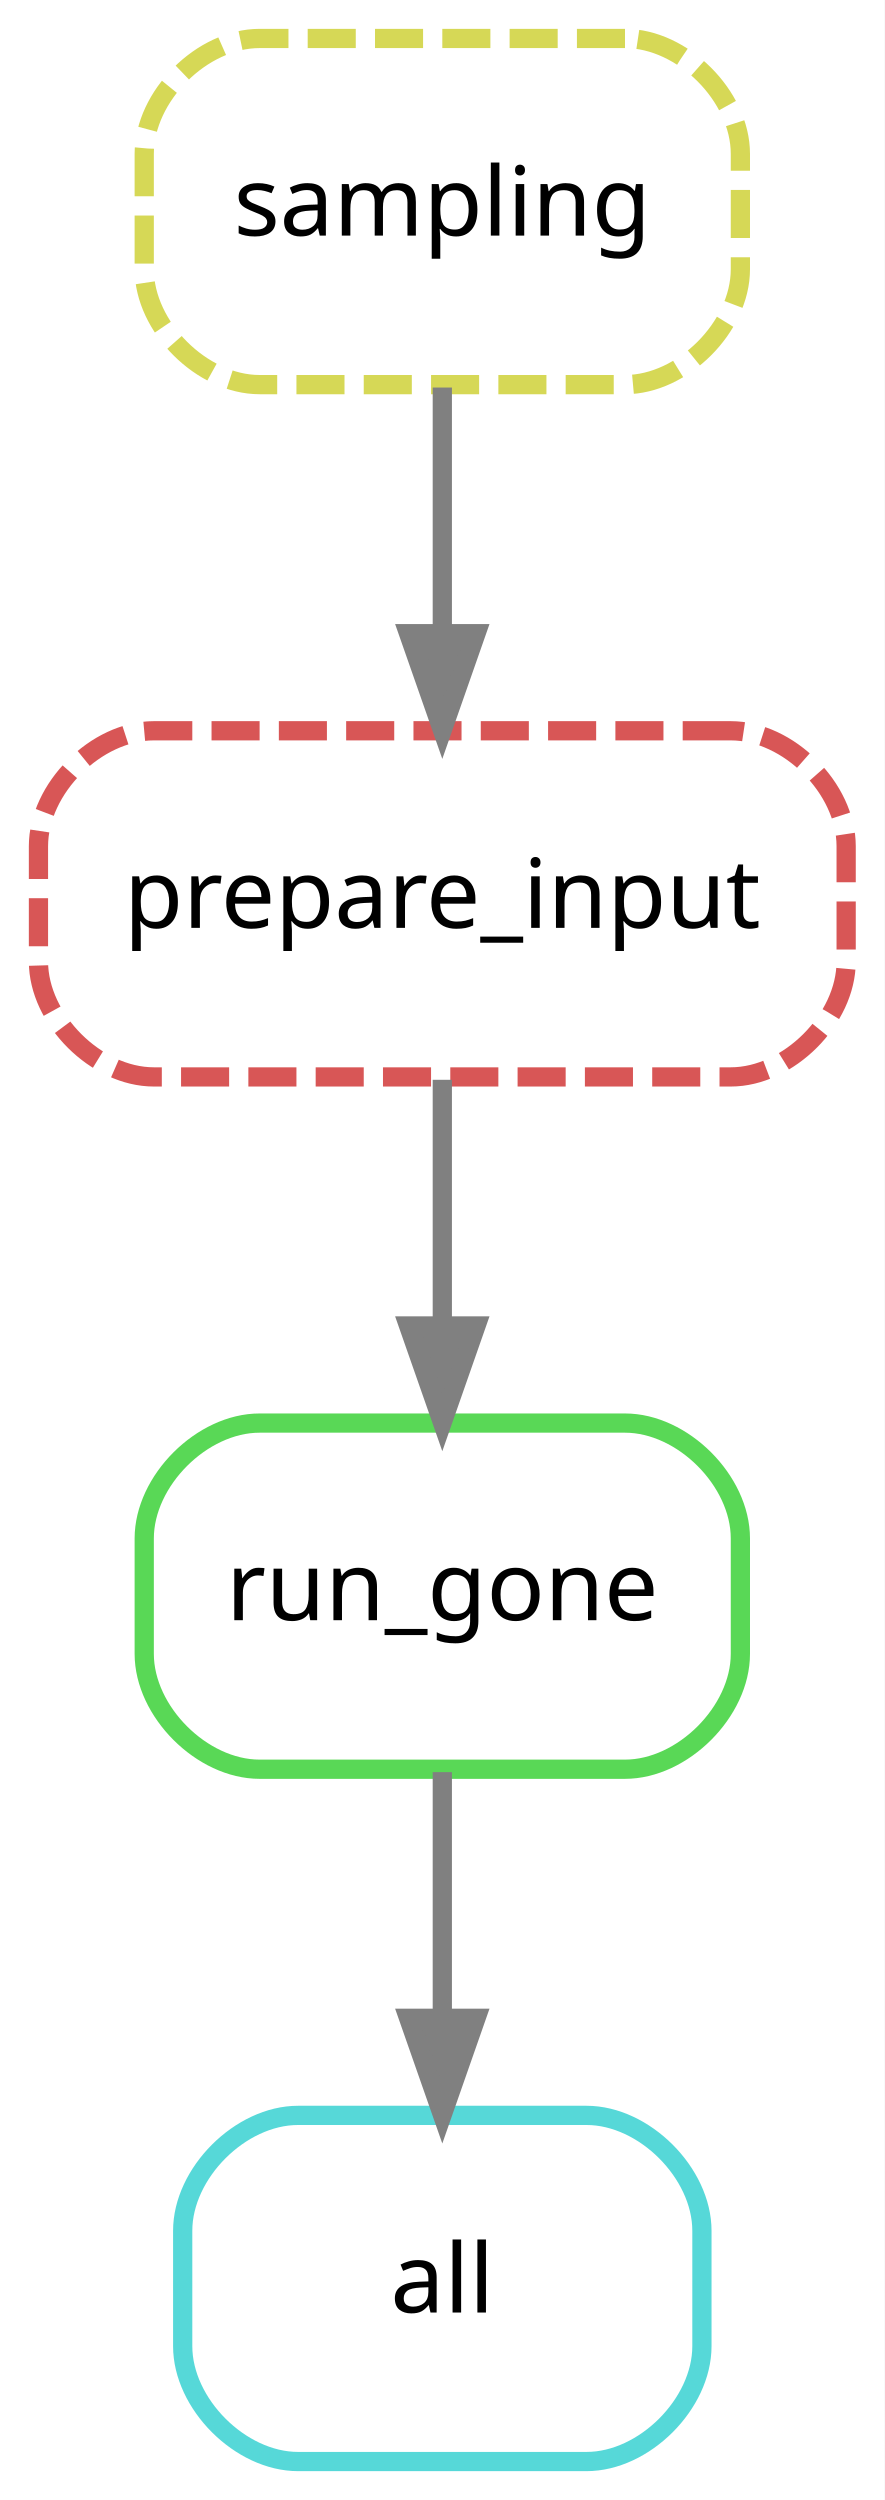
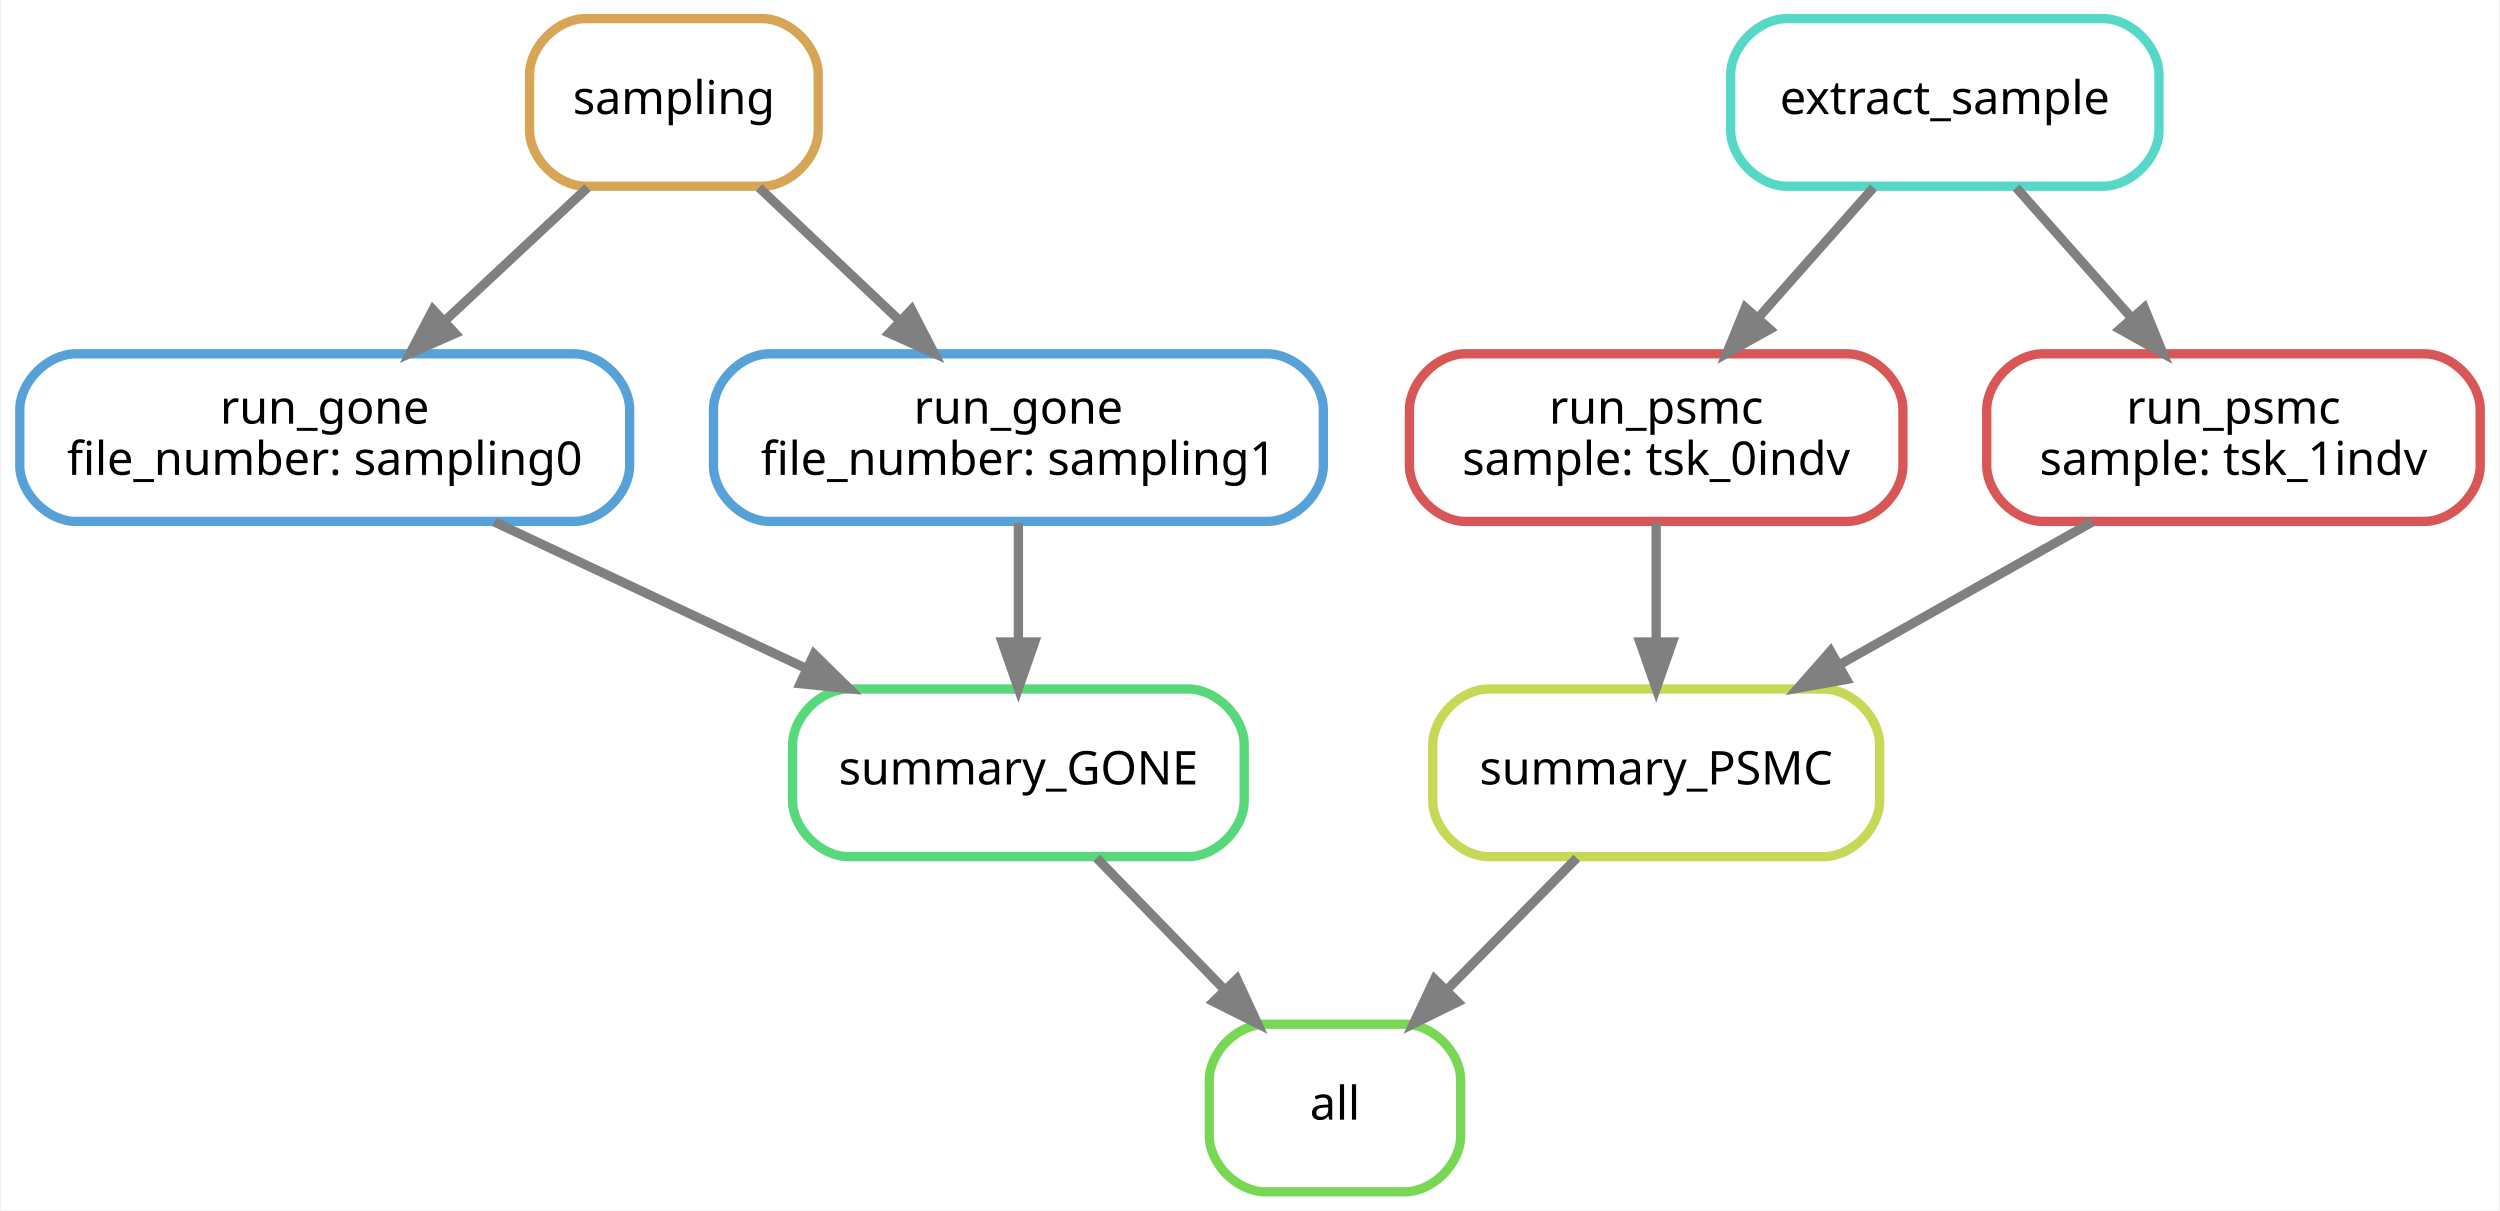
- <svg xmlns="http://www.w3.org/2000/svg" width="92pt" height="260pt" viewBox="0.00 0.00 92.00 260.00">
+ <svg xmlns="http://www.w3.org/2000/svg" width="537pt" height="260pt" viewBox="0.00 0.00 536.50 260.00">
  <g id="graph0" class="graph" transform="scale(1 1) rotate(0) translate(4 256)">
-     <polygon fill="white" stroke="transparent" points="-4,4 -4,-256 88,-256 88,4 -4,4" />
+     <polygon fill="white" stroke="transparent" points="-4,4 -4,-256 532.5,-256 532.5,4 -4,4" />
    <g id="node1" class="node">
-       <path fill="none" stroke="#56d8d8" stroke-width="2" d="M57,-36C57,-36 27,-36 27,-36 21,-36 15,-30 15,-24 15,-24 15,-12 15,-12 15,-6 21,0 27,0 27,0 57,0 57,0 63,0 69,-6 69,-12 69,-12 69,-24 69,-24 69,-30 63,-36 57,-36" />
-       <text text-anchor="middle" x="42" y="-15.5" font-family="sans" font-size="10.00">all</text>
+       <path fill="none" stroke="#78d856" stroke-width="2" d="M297.5,-36C297.5,-36 267.5,-36 267.5,-36 261.5,-36 255.5,-30 255.5,-24 255.5,-24 255.5,-12 255.5,-12 255.5,-6 261.5,0 267.5,0 267.5,0 297.5,0 297.5,0 303.5,0 309.5,-6 309.5,-12 309.5,-12 309.5,-24 309.5,-24 309.5,-30 303.5,-36 297.5,-36" />
+       <text text-anchor="middle" x="282.5" y="-15.5" font-family="sans" font-size="10.00">all</text>
    </g>
    <g id="node2" class="node">
-       <path fill="none" stroke="#59d856" stroke-width="2" d="M61,-108C61,-108 23,-108 23,-108 17,-108 11,-102 11,-96 11,-96 11,-84 11,-84 11,-78 17,-72 23,-72 23,-72 61,-72 61,-72 67,-72 73,-78 73,-84 73,-84 73,-96 73,-96 73,-102 67,-108 61,-108" />
-       <text text-anchor="middle" x="42" y="-87.5" font-family="sans" font-size="10.00">run_gone</text>
+       <path fill="none" stroke="#56d87b" stroke-width="2" d="M251,-108C251,-108 178,-108 178,-108 172,-108 166,-102 166,-96 166,-96 166,-84 166,-84 166,-78 172,-72 178,-72 178,-72 251,-72 251,-72 257,-72 263,-78 263,-84 263,-84 263,-96 263,-96 263,-102 257,-108 251,-108" />
+       <text text-anchor="middle" x="214.5" y="-87.5" font-family="sans" font-size="10.00">summary_GONE</text>
    </g>
    <g id="edge1" class="edge">
-       <path fill="none" stroke="grey" stroke-width="2" d="M42,-71.7C42,-63.98 42,-54.71 42,-46.11" />
-       <polygon fill="grey" stroke="grey" stroke-width="2" points="45.5,-46.1 42,-36.1 38.5,-46.1 45.5,-46.1" />
+       <path fill="none" stroke="grey" stroke-width="2" d="M231.31,-71.7C239.63,-63.14 249.81,-52.66 258.89,-43.3" />
+       <polygon fill="grey" stroke="grey" stroke-width="2" points="261.43,-45.72 265.88,-36.1 256.41,-40.84 261.43,-45.72" />
    </g>
    <g id="node3" class="node">
-       <path fill="none" stroke="#d85656" stroke-width="2" stroke-dasharray="5,2" d="M72,-180C72,-180 12,-180 12,-180 6,-180 0,-174 0,-168 0,-168 0,-156 0,-156 0,-150 6,-144 12,-144 12,-144 72,-144 72,-144 78,-144 84,-150 84,-156 84,-156 84,-168 84,-168 84,-174 78,-180 72,-180" />
-       <text text-anchor="middle" x="42" y="-159.5" font-family="sans" font-size="10.00">prepare_input</text>
+       <path fill="none" stroke="#56a2d8" stroke-width="2" d="M119,-180C119,-180 12,-180 12,-180 6,-180 0,-174 0,-168 0,-168 0,-156 0,-156 0,-150 6,-144 12,-144 12,-144 119,-144 119,-144 125,-144 131,-150 131,-156 131,-156 131,-168 131,-168 131,-174 125,-180 119,-180" />
+       <text text-anchor="middle" x="65.5" y="-165" font-family="sans" font-size="10.00">run_gone</text>
+       <text text-anchor="middle" x="65.5" y="-154" font-family="sans" font-size="10.00">file_number: sampling0</text>
+     </g>
+     <g id="edge3" class="edge">
+       <path fill="none" stroke="grey" stroke-width="2" d="M101.95,-143.88C122.14,-134.39 147.42,-122.51 168.91,-112.42" />
+       <polygon fill="grey" stroke="grey" stroke-width="2" points="170.61,-115.49 178.17,-108.07 167.63,-109.15 170.61,-115.49" />
+     </g>
+     <g id="node4" class="node">
+       <path fill="none" stroke="#d8a456" stroke-width="2" d="M159.5,-252C159.5,-252 121.5,-252 121.5,-252 115.5,-252 109.5,-246 109.5,-240 109.5,-240 109.5,-228 109.5,-228 109.5,-222 115.5,-216 121.5,-216 121.5,-216 159.5,-216 159.5,-216 165.5,-216 171.5,-222 171.5,-228 171.5,-228 171.5,-240 171.5,-240 171.5,-246 165.5,-252 159.5,-252" />
+       <text text-anchor="middle" x="140.5" y="-231.5" font-family="sans" font-size="10.00">sampling</text>
+     </g>
+     <g id="edge5" class="edge">
+       <path fill="none" stroke="grey" stroke-width="2" d="M121.96,-215.7C112.7,-207.05 101.34,-196.45 91.24,-187.03" />
+       <polygon fill="grey" stroke="grey" stroke-width="2" points="93.52,-184.37 83.83,-180.1 88.75,-189.49 93.52,-184.37" />
+     </g>
+     <g id="node5" class="node">
+       <path fill="none" stroke="#56a2d8" stroke-width="2" d="M268,-180C268,-180 161,-180 161,-180 155,-180 149,-174 149,-168 149,-168 149,-156 149,-156 149,-150 155,-144 161,-144 161,-144 268,-144 268,-144 274,-144 280,-150 280,-156 280,-156 280,-168 280,-168 280,-174 274,-180 268,-180" />
+       <text text-anchor="middle" x="214.5" y="-165" font-family="sans" font-size="10.00">run_gone</text>
+       <text text-anchor="middle" x="214.5" y="-154" font-family="sans" font-size="10.00">file_number: sampling1</text>
+     </g>
+     <g id="edge6" class="edge">
+       <path fill="none" stroke="grey" stroke-width="2" d="M158.79,-215.7C167.93,-207.05 179.14,-196.45 189.1,-187.03" />
+       <polygon fill="grey" stroke="grey" stroke-width="2" points="191.56,-189.52 196.42,-180.1 186.75,-184.43 191.56,-189.52" />
+     </g>
+     <g id="edge4" class="edge">
+       <path fill="none" stroke="grey" stroke-width="2" d="M214.5,-143.7C214.5,-135.98 214.5,-126.71 214.5,-118.11" />
+       <polygon fill="grey" stroke="grey" stroke-width="2" points="218,-118.1 214.5,-108.1 211,-118.1 218,-118.1" />
+     </g>
+     <g id="node6" class="node">
+       <path fill="none" stroke="#c6d856" stroke-width="2" d="M387.5,-108C387.5,-108 315.5,-108 315.5,-108 309.5,-108 303.5,-102 303.5,-96 303.5,-96 303.5,-84 303.5,-84 303.5,-78 309.5,-72 315.5,-72 315.5,-72 387.5,-72 387.5,-72 393.5,-72 399.5,-78 399.5,-84 399.5,-84 399.5,-96 399.5,-96 399.5,-102 393.5,-108 387.5,-108" />
+       <text text-anchor="middle" x="351.5" y="-87.5" font-family="sans" font-size="10.00">summary_PSMC</text>
    </g>
    <g id="edge2" class="edge">
-       <path fill="none" stroke="grey" stroke-width="2" d="M42,-143.7C42,-135.98 42,-126.71 42,-118.11" />
-       <polygon fill="grey" stroke="grey" stroke-width="2" points="45.5,-118.1 42,-108.1 38.5,-118.1 45.5,-118.1" />
+       <path fill="none" stroke="grey" stroke-width="2" d="M334.44,-71.7C326,-63.14 315.68,-52.66 306.46,-43.3" />
+       <polygon fill="grey" stroke="grey" stroke-width="2" points="308.87,-40.77 299.36,-36.1 303.89,-45.68 308.87,-40.77" />
    </g>
-     <g id="node4" class="node">
-       <path fill="none" stroke="#d6d856" stroke-width="2" stroke-dasharray="5,2" d="M61,-252C61,-252 23,-252 23,-252 17,-252 11,-246 11,-240 11,-240 11,-228 11,-228 11,-222 17,-216 23,-216 23,-216 61,-216 61,-216 67,-216 73,-222 73,-228 73,-228 73,-240 73,-240 73,-246 67,-252 61,-252" />
-       <text text-anchor="middle" x="42" y="-231.5" font-family="sans" font-size="10.00">sampling</text>
+     <g id="node7" class="node">
+       <path fill="none" stroke="#d85656" stroke-width="2" d="M392.5,-180C392.5,-180 310.5,-180 310.5,-180 304.5,-180 298.5,-174 298.5,-168 298.5,-168 298.5,-156 298.5,-156 298.5,-150 304.5,-144 310.5,-144 310.5,-144 392.5,-144 392.5,-144 398.5,-144 404.5,-150 404.5,-156 404.5,-156 404.5,-168 404.5,-168 404.5,-174 398.5,-180 392.5,-180" />
+       <text text-anchor="middle" x="351.5" y="-165" font-family="sans" font-size="10.00">run_psmc</text>
+       <text text-anchor="middle" x="351.5" y="-154" font-family="sans" font-size="10.00">sample: tsk_0indv</text>
    </g>
-     <g id="edge3" class="edge">
-       <path fill="none" stroke="grey" stroke-width="2" d="M42,-215.7C42,-207.98 42,-198.71 42,-190.11" />
-       <polygon fill="grey" stroke="grey" stroke-width="2" points="45.5,-190.1 42,-180.1 38.5,-190.1 45.5,-190.1" />
+     <g id="edge7" class="edge">
+       <path fill="none" stroke="grey" stroke-width="2" d="M351.5,-143.7C351.5,-135.98 351.5,-126.71 351.5,-118.11" />
+       <polygon fill="grey" stroke="grey" stroke-width="2" points="355,-118.1 351.5,-108.1 348,-118.1 355,-118.1" />
+     </g>
+     <g id="node8" class="node">
+       <path fill="none" stroke="#56d8c9" stroke-width="2" d="M447.5,-252C447.5,-252 379.5,-252 379.5,-252 373.5,-252 367.5,-246 367.5,-240 367.5,-240 367.5,-228 367.5,-228 367.5,-222 373.5,-216 379.5,-216 379.5,-216 447.5,-216 447.5,-216 453.5,-216 459.5,-222 459.5,-228 459.5,-228 459.5,-240 459.5,-240 459.5,-246 453.5,-252 447.5,-252" />
+       <text text-anchor="middle" x="413.5" y="-231.5" font-family="sans" font-size="10.00">extract_sample</text>
+     </g>
+     <g id="edge9" class="edge">
+       <path fill="none" stroke="grey" stroke-width="2" d="M398.17,-215.7C390.74,-207.3 381.68,-197.07 373.52,-187.86" />
+       <polygon fill="grey" stroke="grey" stroke-width="2" points="375.9,-185.27 366.65,-180.1 370.66,-189.91 375.9,-185.27" />
+     </g>
+     <g id="node9" class="node">
+       <path fill="none" stroke="#d85656" stroke-width="2" d="M516.5,-180C516.5,-180 434.5,-180 434.5,-180 428.5,-180 422.5,-174 422.5,-168 422.5,-168 422.5,-156 422.5,-156 422.5,-150 428.5,-144 434.5,-144 434.5,-144 516.5,-144 516.5,-144 522.5,-144 528.5,-150 528.5,-156 528.5,-156 528.5,-168 528.5,-168 528.5,-174 522.5,-180 516.5,-180" />
+       <text text-anchor="middle" x="475.5" y="-165" font-family="sans" font-size="10.00">run_psmc</text>
+       <text text-anchor="middle" x="475.5" y="-154" font-family="sans" font-size="10.00">sample: tsk_1indv</text>
+     </g>
+     <g id="edge10" class="edge">
+       <path fill="none" stroke="grey" stroke-width="2" d="M428.83,-215.7C436.26,-207.3 445.32,-197.07 453.48,-187.86" />
+       <polygon fill="grey" stroke="grey" stroke-width="2" points="456.34,-189.91 460.35,-180.1 451.1,-185.27 456.34,-189.91" />
+     </g>
+     <g id="edge8" class="edge">
+       <path fill="none" stroke="grey" stroke-width="2" d="M445.17,-143.88C428.8,-134.64 408.42,-123.13 390.85,-113.21" />
+       <polygon fill="grey" stroke="grey" stroke-width="2" points="392.38,-110.06 381.95,-108.19 388.94,-116.15 392.38,-110.06" />
    </g>
  </g>
</svg>
